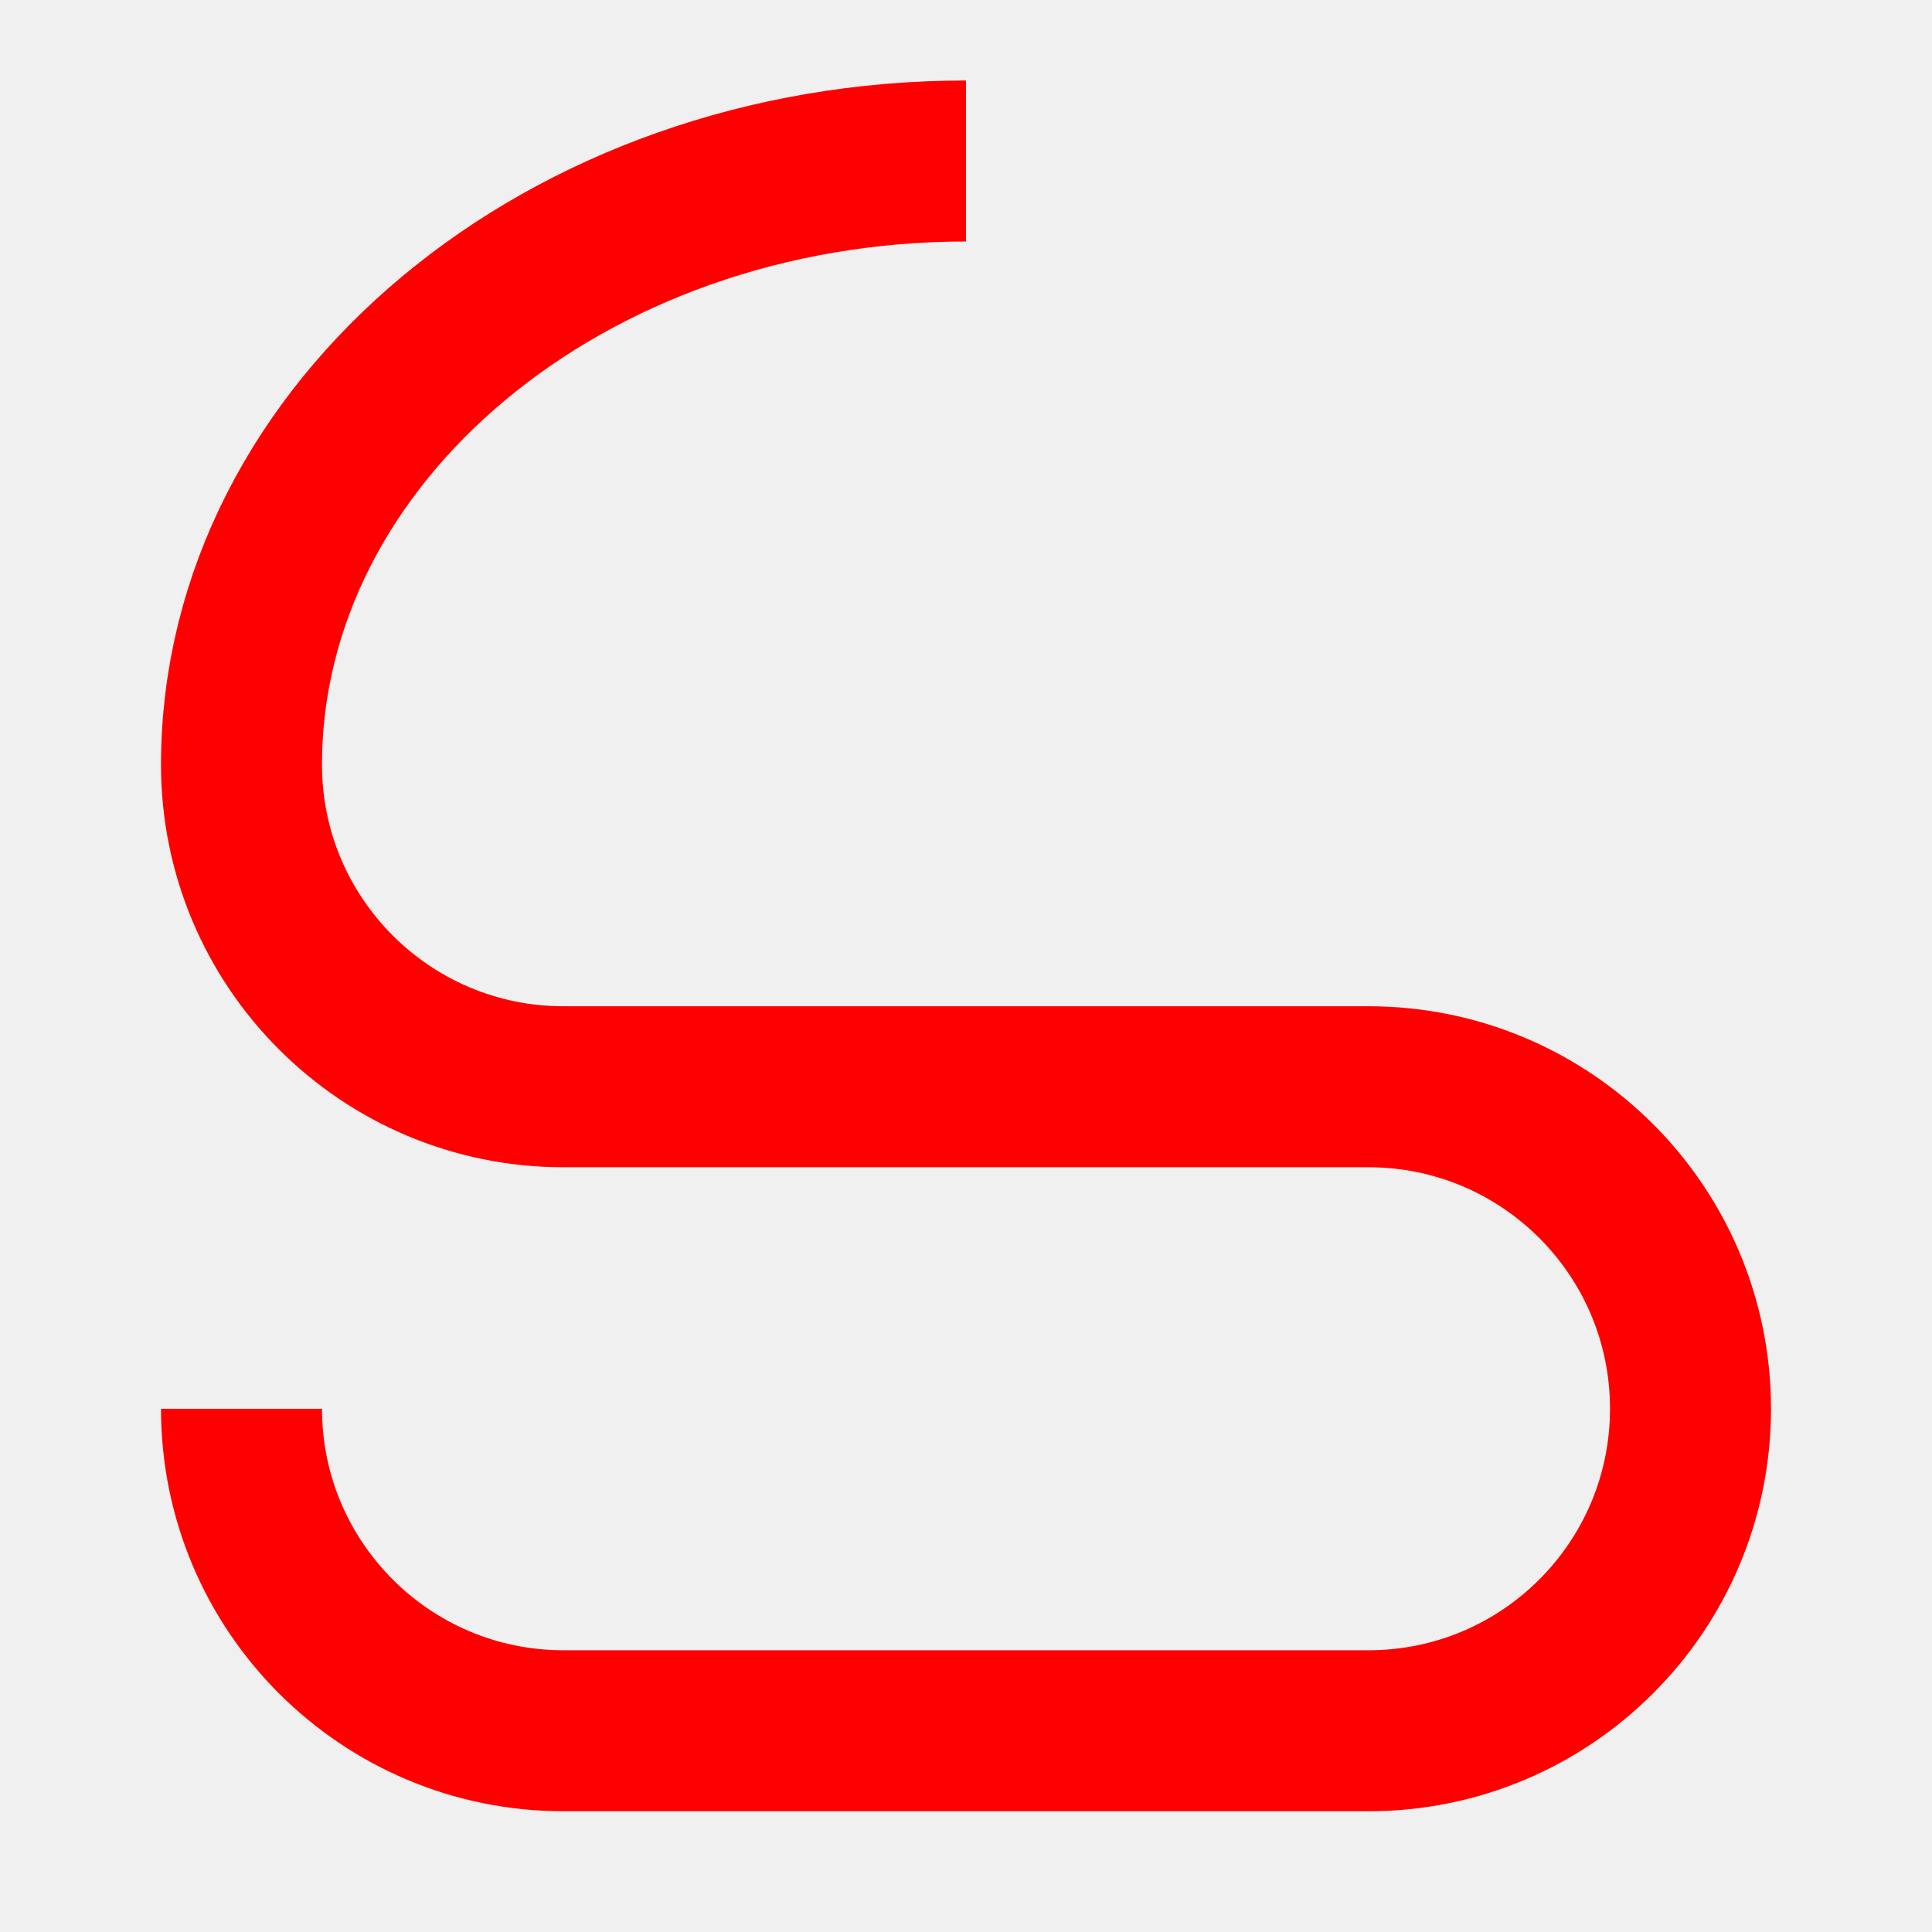
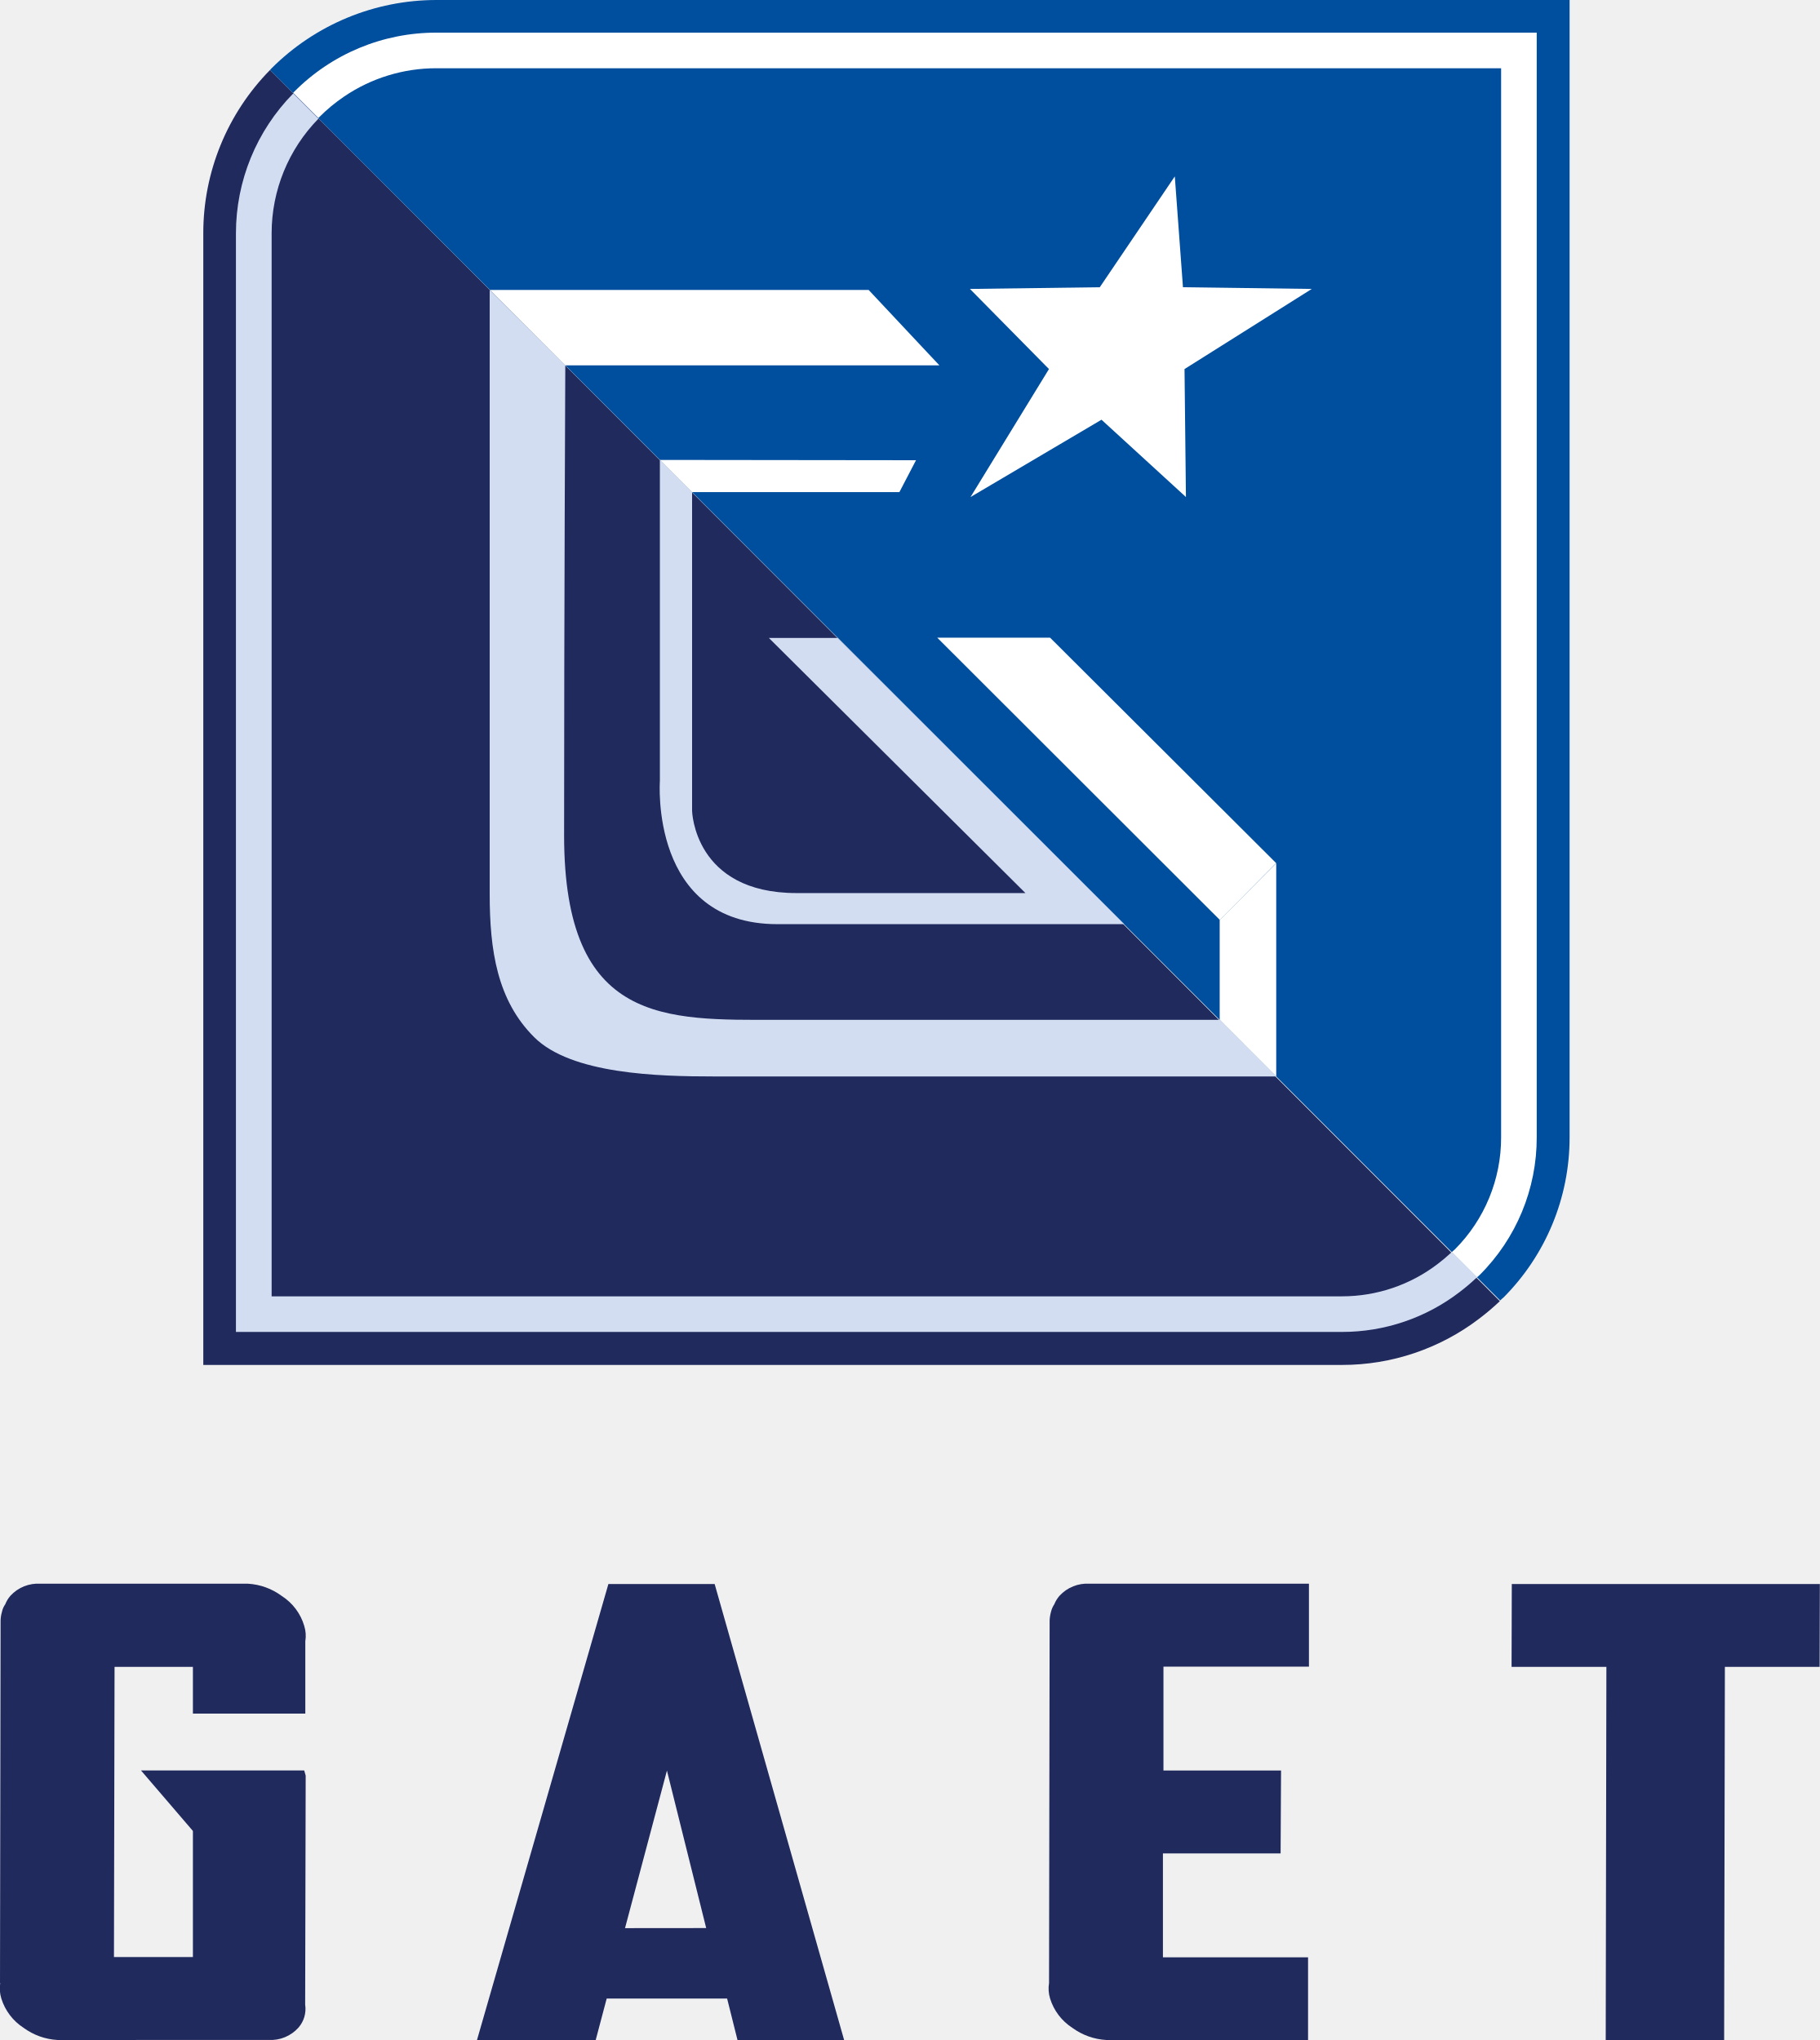
- <svg xmlns="http://www.w3.org/2000/svg" width="48" height="48" viewBox="0 0 48 48" fill="white">
-   <path d="M24 4C14.059 4 6 10.745 6 19C6 23.418 9.582 27 14 27H34C38.418 27 42 30.582 42 35C42 39.418 38.418 43 34 43H14C9.582 43 6 39.418 6 35" stroke="red" stroke-width="4" fill="none" />
+ <svg xmlns="http://www.w3.org/2000/svg" viewBox="0 0 245.28 275">
+   <defs>
+     <style>.cls-1{fill:#202a5d;}.cls-2{fill:#004f9f;}.cls-3{fill:#fff;}.cls-4{fill:#d3ddf2;}</style>
+   </defs>
+   <g id="Layer_2" data-name="Layer 2">
+     <g id="Layer_1-2" data-name="Layer 1">
+       <path class="cls-1" d="M36.4,9.43a31.35,31.35,0,0,0-9,22V184H180.88a30.44,30.44,0,0,0,18.5-6.25,32.73,32.73,0,0,0,2.77-2.35l0,0Z" />
+       <path class="cls-2" d="M202.55,175a30.53,30.53,0,0,0,9-21.67V0H58.84A31.44,31.44,0,0,0,36.6,9.21l-.12.13-.08.09L202.19,175.31c.12-.11.25-.22.36-.34" />
+       <path class="cls-3" d="M43,15.82A22.33,22.33,0,0,1,46.4,13a22.08,22.08,0,0,1,12.44-3.8H202.32V153.3a21.3,21.3,0,0,1-6.22,15.11l-.43.38,3.4,3.4.37-.33a26.11,26.11,0,0,0,7.68-18.56V4.4H58.84a26.92,26.92,0,0,0-19.22,8s-.06.08-.1.12l3.4,3.4a1.71,1.71,0,0,1,.11-.14" />
+       <polygon class="cls-1" points="216.42 275 216.51 224.7 203.73 224.7 203.76 213.53 245.28 213.53 245.25 224.7 232.48 224.7 232.38 275 216.42 275" />
+       <path class="cls-1" d="M7.76,275a8.57,8.57,0,0,1-4.58-1.64,7.28,7.28,0,0,1-3-3.95,4.61,4.61,0,0,1-.15-2.09H0l.08-48.91h0a4.61,4.61,0,0,1,.19-1.15,2.67,2.67,0,0,1,.44-1,4,4,0,0,1,.69-1.14,5.06,5.06,0,0,1,4.06-1.63H33.42A8.47,8.47,0,0,1,38,215.16a7.19,7.19,0,0,1,3,4,4.5,4.5,0,0,1,.15,2.1h0V231H26V224.7H15.44l-.08,39.12H26l0-17-7-8.16H41l.2.7-.07,30.74h0a.57.57,0,0,1,0,.13,3.83,3.83,0,0,1-.92,3.12,5,5,0,0,1-4,1.64Z" />
+       <path class="cls-1" d="M84.24,259.92l5.65-21.24L95.8,262.4h0l-.34-2.49ZM98,269.41,99.4,275h14.37L96.32,213.53H82L64.29,275h16l1.48-5.59Z" />
+       <path class="cls-1" d="M149.11,275a8.57,8.57,0,0,1-4.58-1.64,7.26,7.26,0,0,1-3-3.95,4.59,4.59,0,0,1-.14-2.09h0l.08-48.91h0a5.12,5.12,0,0,1,.19-1.15,3.06,3.06,0,0,1,.44-1,4,4,0,0,1,.7-1.14,5.06,5.06,0,0,1,4.06-1.63l29.56,0v11.18l-19.61,0,0,14h15.85l-.06,11.18H156.74l0,14h19.56l0,11.18Z" />
+       <path class="cls-4" d="M104.78,124.58h46.74L112.9,86h-9.27l34.58,34.39H107.36c-13.85,0-14.08-11.09-14.08-11.09V66.34L88.94,62v43.27S87.51,124.58,104.78,124.58Z" />
+       <path class="cls-4" d="M96.26,145.11H172l-7.62-7.63H104.78c-15,0-28.75.72-28.75-24.87,0-29.93.16-63.36.16-63.36L66,39.09V120.5c0,7.6,1,14.34,6,19.32S88.66,145.11,96.26,145.11Z" />
+       <path class="cls-4" d="M195.67,168.79c-.69.63-1.28,1.13-1.85,1.56a21.21,21.21,0,0,1-12.94,4.4H36.61V31.44A22.08,22.08,0,0,1,42.92,16l-3.4-3.4A26.87,26.87,0,0,0,31.8,31.44V179.55H180.88a26,26,0,0,0,15.84-5.37,27.6,27.6,0,0,0,2.35-2Z" />
+       <polyline class="cls-3" points="121.22 66.34 123.46 62.04 88.94 62 93.28 66.34" />
+       <polyline class="cls-3" points="117.08 39.09 126.61 49.25 76.19 49.25 66.04 39.09" />
+       <polygon class="cls-3" points="158.34 23.78 159.44 38.72 176.8 38.95 159.65 49.75 159.84 67 148.46 56.58 130.81 67 141.38 49.75 130.73 38.95 148.23 38.72 158.34 23.78" />
+       <polygon class="cls-3" points="164.39 137.48 164.39 124.01 172.01 116.36 172.01 145.11 164.39 137.48" />
+       <polygon class="cls-3" points="172 116.35 164.41 124.01 126.32 85.96 141.53 85.96 172 116.35" />
+     </g>
+   </g>
</svg>
